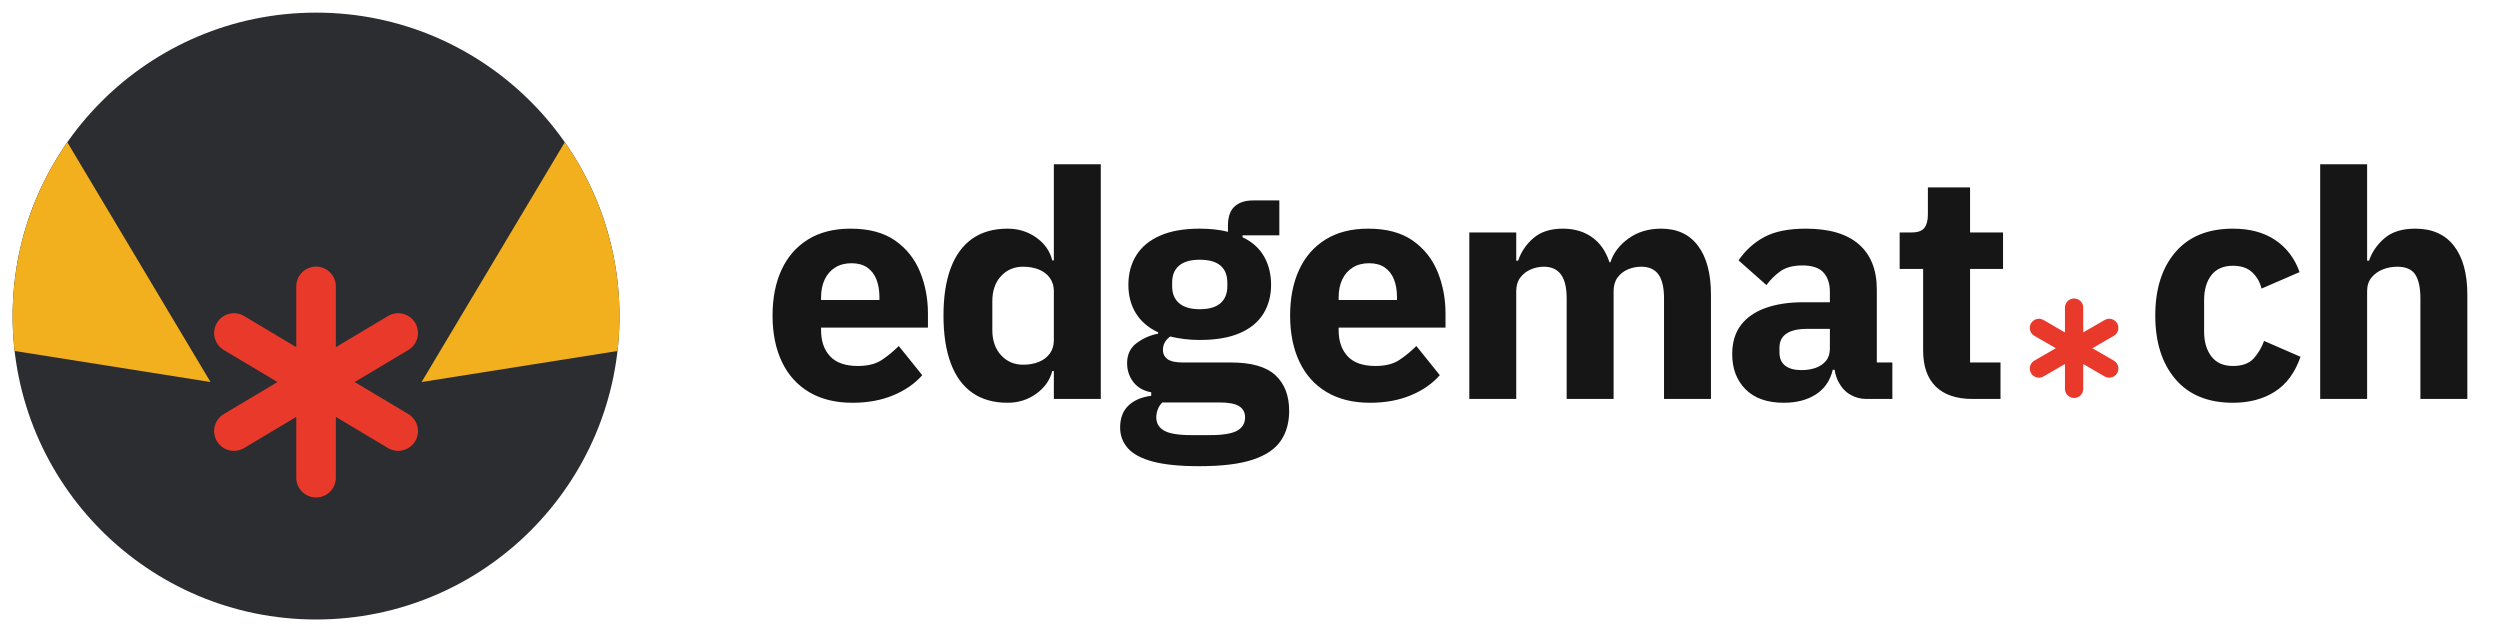
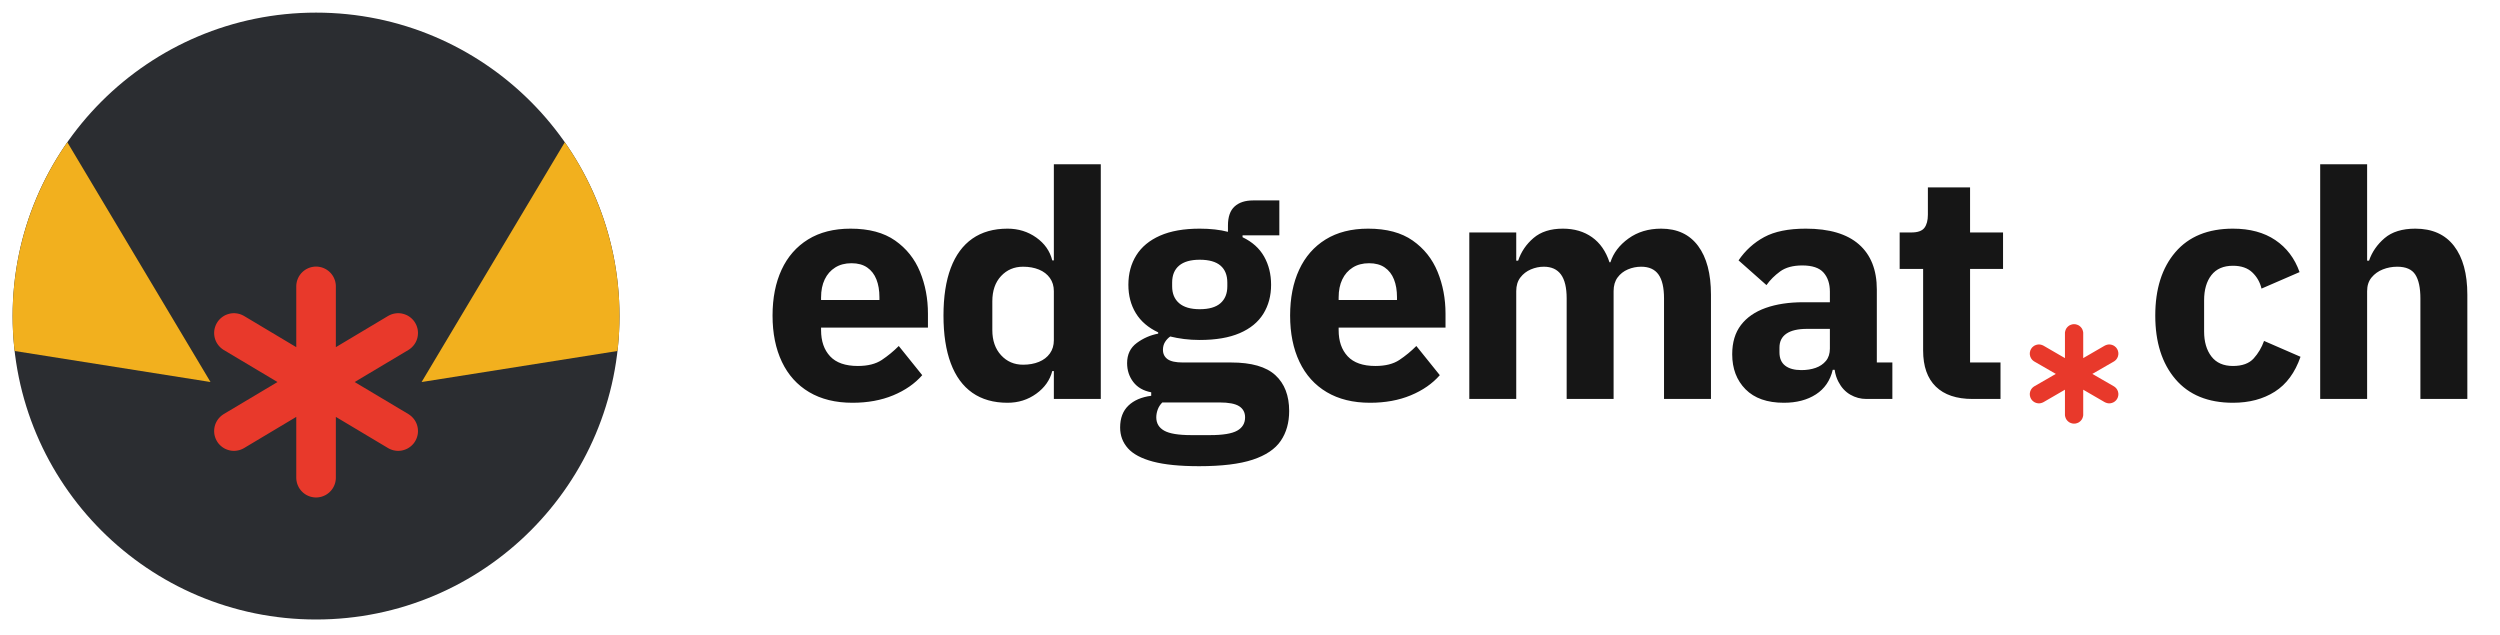
<svg xmlns="http://www.w3.org/2000/svg" width="394.15" height="100" viewBox="0 0 394.15 100">
  <g id="mark" transform="translate(-2.17 -2.17) scale(0.52)">
    <circle id="ring" cx="100" cy="100" r="92" fill="#2B2D31" />
    <path id="edge-left" fill="#F2B01E" d="M68 120 L24.59 47.3 L24.14 47.95 L23.5 48.89 L22.88 49.83 L22.27 50.78 L21.68 51.74 L21.09 52.7 L20.51 53.67 L19.95 54.65 L19.4 55.64 L18.86 56.63 L18.34 57.63 L17.82 58.64 L17.32 59.65 L16.83 60.66 L16.36 61.69 L15.89 62.72 L15.44 63.75 L15 64.79 L14.58 65.84 L14.16 66.89 L13.76 67.95 L13.38 69.01 L13 70.07 L12.64 71.14 L12.3 72.22 L11.96 73.29 L11.64 74.38 L11.33 75.46 L11.04 76.55 L10.76 77.65 L10.49 78.74 L10.24 79.84 L9.99 80.95 L9.77 82.05 L9.55 83.16 L9.35 84.27 L9.17 85.39 L9 86.5 L8.84 87.62 L8.69 88.74 L8.56 89.86 L8.44 90.98 L8.34 92.11 L8.25 93.23 L8.17 94.36 L8.11 95.49 L8.06 96.61 L8.03 97.74 L8.01 98.87 L8 100 L8.01 101.13 L8.03 102.26 L8.06 103.39 L8.11 104.51 L8.17 105.64 L8.25 106.77 L8.34 107.89 L8.44 109.02 L8.56 110.14 L8.61 110.59 Z" />
    <path id="edge-right" fill="#F2B01E" d="M132 120 L191.39 110.59 L191.44 110.14 L191.56 109.02 L191.66 107.89 L191.75 106.77 L191.83 105.64 L191.89 104.51 L191.94 103.39 L191.97 102.26 L191.99 101.13 L192 100 L191.99 98.87 L191.97 97.74 L191.94 96.61 L191.89 95.49 L191.83 94.36 L191.75 93.23 L191.66 92.11 L191.56 90.98 L191.44 89.86 L191.31 88.74 L191.16 87.62 L191 86.5 L190.83 85.39 L190.65 84.27 L190.45 83.16 L190.23 82.05 L190.01 80.95 L189.76 79.84 L189.51 78.74 L189.24 77.65 L188.96 76.55 L188.67 75.46 L188.36 74.38 L188.04 73.29 L187.7 72.22 L187.36 71.14 L187 70.07 L186.62 69.01 L186.24 67.95 L185.84 66.89 L185.42 65.84 L185 64.79 L184.56 63.75 L184.11 62.72 L183.64 61.69 L183.17 60.66 L182.68 59.65 L182.18 58.64 L181.66 57.63 L181.14 56.63 L180.6 55.64 L180.05 54.65 L179.49 53.67 L178.91 52.7 L178.32 51.74 L177.73 50.78 L177.12 49.83 L176.5 48.89 L175.86 47.95 L175.41 47.3 Z" />
    <path id="spark" fill="#E8392B" d="M94.01 149.39 L94.05 149.78 L94.12 150.17 L94.2 150.55 L94.32 150.93 L94.46 151.3 L94.62 151.65 L94.8 152 L95.01 152.33 L95.24 152.65 L95.49 152.96 L95.76 153.24 L96.04 153.51 L96.35 153.76 L96.67 153.99 L97 154.2 L97.35 154.38 L97.7 154.54 L98.07 154.68 L98.45 154.8 L98.83 154.88 L99.22 154.95 L99.61 154.99 L100 155 L100.39 154.99 L100.78 154.95 L101.17 154.88 L101.55 154.8 L101.93 154.68 L102.3 154.54 L102.65 154.38 L103 154.2 L103.33 153.99 L103.65 153.76 L103.96 153.51 L104.24 153.24 L104.51 152.96 L104.76 152.65 L104.99 152.33 L105.2 152 L105.38 151.65 L105.54 151.3 L105.68 150.93 L105.8 150.55 L105.88 150.17 L105.95 149.78 L105.99 149.39 L106 149 L106 130.57 L121.82 140.02 L122.17 140.21 L122.52 140.37 L122.89 140.52 L123.26 140.64 L123.64 140.73 L124.03 140.8 L124.42 140.85 L124.81 140.87 L125.2 140.86 L125.6 140.83 L125.98 140.77 L126.37 140.68 L126.75 140.57 L127.11 140.44 L127.47 140.29 L127.82 140.11 L128.16 139.9 L128.48 139.68 L128.79 139.43 L129.08 139.17 L129.35 138.89 L129.61 138.59 L129.84 138.27 L130.05 137.94 L130.24 137.6 L130.41 137.24 L130.55 136.88 L130.67 136.5 L130.77 136.12 L130.84 135.74 L130.88 135.35 L130.9 134.95 L130.89 134.56 L130.86 134.17 L130.8 133.78 L130.72 133.4 L130.61 133.02 L130.48 132.65 L130.32 132.29 L130.14 131.94 L129.94 131.61 L129.71 131.28 L129.47 130.98 L129.2 130.69 L128.92 130.41 L128.62 130.16 L128.31 129.93 L127.98 129.71 L111.7 120 L127.98 110.29 L128.31 110.07 L128.62 109.84 L128.92 109.59 L129.2 109.31 L129.47 109.02 L129.71 108.72 L129.94 108.39 L130.14 108.06 L130.32 107.71 L130.48 107.35 L130.61 106.98 L130.72 106.6 L130.8 106.22 L130.86 105.83 L130.89 105.44 L130.9 105.05 L130.88 104.65 L130.84 104.26 L130.77 103.88 L130.67 103.5 L130.55 103.12 L130.41 102.76 L130.24 102.4 L130.05 102.06 L129.84 101.73 L129.61 101.41 L129.35 101.11 L129.08 100.83 L128.79 100.57 L128.48 100.32 L128.16 100.1 L127.82 99.89 L127.47 99.71 L127.11 99.56 L126.75 99.43 L126.37 99.32 L125.98 99.23 L125.6 99.17 L125.2 99.14 L124.81 99.13 L124.42 99.15 L124.03 99.2 L123.64 99.27 L123.26 99.36 L122.89 99.48 L122.52 99.63 L122.17 99.79 L121.82 99.98 L106 109.43 L106 91 L105.99 90.61 L105.95 90.22 L105.88 89.83 L105.8 89.45 L105.68 89.07 L105.54 88.7 L105.38 88.35 L105.2 88 L104.99 87.67 L104.76 87.35 L104.51 87.04 L104.24 86.76 L103.96 86.49 L103.65 86.24 L103.33 86.01 L103 85.8 L102.65 85.62 L102.3 85.46 L101.93 85.32 L101.55 85.2 L101.17 85.12 L100.78 85.05 L100.39 85.01 L100 85 L99.61 85.01 L99.22 85.05 L98.83 85.12 L98.45 85.2 L98.07 85.32 L97.7 85.46 L97.35 85.62 L97 85.8 L96.67 86.01 L96.35 86.24 L96.04 86.49 L95.76 86.76 L95.49 87.04 L95.24 87.35 L95.01 87.67 L94.8 88 L94.62 88.35 L94.46 88.7 L94.32 89.07 L94.2 89.45 L94.12 89.83 L94.05 90.22 L94.01 90.61 L94 91 L94 109.43 L78.18 99.98 L77.83 99.79 L77.48 99.63 L77.11 99.48 L76.74 99.36 L76.36 99.27 L75.97 99.2 L75.58 99.15 L75.19 99.13 L74.8 99.14 L74.4 99.17 L74.02 99.23 L73.63 99.32 L73.25 99.43 L72.89 99.56 L72.53 99.71 L72.18 99.89 L71.84 100.1 L71.52 100.32 L71.21 100.57 L70.92 100.83 L70.65 101.11 L70.39 101.41 L70.16 101.73 L69.95 102.06 L69.76 102.4 L69.59 102.76 L69.45 103.12 L69.33 103.5 L69.23 103.88 L69.16 104.26 L69.12 104.65 L69.1 105.05 L69.11 105.44 L69.14 105.83 L69.2 106.22 L69.28 106.6 L69.39 106.98 L69.52 107.35 L69.68 107.71 L69.86 108.06 L70.06 108.39 L70.29 108.72 L70.53 109.02 L70.8 109.31 L71.08 109.59 L71.38 109.84 L71.69 110.07 L72.02 110.29 L88.3 120 L72.02 129.71 L71.69 129.93 L71.38 130.16 L71.08 130.41 L70.8 130.69 L70.53 130.98 L70.29 131.28 L70.06 131.61 L69.86 131.94 L69.68 132.29 L69.52 132.65 L69.39 133.02 L69.28 133.4 L69.2 133.78 L69.14 134.17 L69.11 134.56 L69.1 134.95 L69.12 135.35 L69.16 135.74 L69.23 136.12 L69.33 136.5 L69.45 136.88 L69.59 137.24 L69.76 137.6 L69.95 137.94 L70.16 138.27 L70.39 138.59 L70.65 138.89 L70.92 139.17 L71.21 139.43 L71.52 139.68 L71.84 139.9 L72.18 140.11 L72.53 140.29 L72.89 140.44 L73.25 140.57 L73.63 140.68 L74.02 140.77 L74.4 140.83 L74.8 140.86 L75.19 140.87 L75.58 140.85 L75.97 140.8 L76.36 140.73 L76.74 140.64 L77.11 140.52 L77.48 140.37 L77.83 140.21 L78.18 140.02 L94 130.57 L94 149 Z" />
  </g>
  <path id="wordmark" fill="#161616" d="M134.4 63.5Q130.4 63.5 127.575 61.825Q124.75 60.15 123.275 57.05Q121.8 53.95 121.8 49.75Q121.8 45.6 123.225 42.525Q124.65 39.45 127.4 37.75Q130.15 36.05 134.1 36.05Q138.45 36.05 141.125 37.925Q143.8 39.8 145.05 42.85Q146.3 45.9 146.3 49.45V51.65H129.45V52.05Q129.45 54.65 130.875 56.175Q132.3 57.7 135.25 57.7Q137.6 57.7 139.025 56.75Q140.45 55.8 141.7 54.55L145.4 59.15Q143.65 61.15 140.825 62.325Q138.0 63.5 134.4 63.5ZM134.25 41.5Q132.75 41.5 131.675 42.175Q130.6 42.85 130.025 44.05Q129.45 45.25 129.45 46.9V47.3H138.65V46.85Q138.65 45.25 138.175 44.05Q137.7 42.85 136.725 42.175Q135.75 41.5 134.25 41.5Z M166.15 62.9V58.5H165.9Q165.35 60.65 163.375 62.075Q161.4 63.5 158.85 63.5Q155.55 63.5 153.3 61.925Q151.05 60.35 149.9 57.275Q148.75 54.2 148.75 49.75Q148.75 45.3 149.9 42.25Q151.05 39.2 153.3 37.625Q155.55 36.05 158.85 36.05Q161.4 36.05 163.375 37.45Q165.35 38.85 165.9 41.05H166.15V25.9H173.55V62.9ZM161.3 57.5Q162.7 57.5 163.8 57.05Q164.9 56.6 165.525 55.725Q166.15 54.85 166.15 53.65V45.9Q166.15 44.7 165.525 43.825Q164.9 42.95 163.8 42.5Q162.7 42.05 161.3 42.05Q159.2 42.05 157.825 43.525Q156.45 45.0 156.45 47.5V52.05Q156.45 54.5 157.825 56.0Q159.2 57.5 161.3 57.5Z M203.25 64.8Q203.25 67.55 201.925 69.5Q200.6 71.45 197.5 72.475Q194.4 73.5 189.05 73.5Q184.5 73.5 181.775 72.775Q179.05 72.05 177.825 70.675Q176.6 69.3 176.6 67.4Q176.6 65.2 177.9 63.95Q179.2 62.7 181.5 62.4V61.85Q179.65 61.5 178.675 60.225Q177.7 58.95 177.7 57.25Q177.7 55.2 179.225 54.075Q180.75 52.95 182.6 52.6V52.4Q180.25 51.3 179.075 49.375Q177.9 47.45 177.9 44.9Q177.9 42.25 179.15 40.25Q180.4 38.25 182.9 37.15Q185.4 36.05 189.15 36.05Q190.4 36.05 191.525 36.175Q192.65 36.3 193.6 36.55V35.55Q193.6 33.5 194.65 32.55Q195.7 31.6 197.55 31.6H201.7V37.1H195.9V37.4Q198.2 38.5 199.3 40.45Q200.4 42.4 200.4 44.9Q200.4 47.5 199.175 49.475Q197.95 51.45 195.45 52.525Q192.95 53.6 189.15 53.6Q187.85 53.6 186.675 53.45Q185.5 53.3 184.5 53.05Q184.0 53.4 183.675 53.925Q183.35 54.45 183.35 55.15Q183.35 56.1 184.075 56.625Q184.8 57.15 186.5 57.15H194.1Q198.9 57.15 201.075 59.15Q203.25 61.15 203.25 64.8ZM196.3 65.8Q196.3 64.65 195.375 64.05Q194.45 63.45 192.25 63.45H183.25Q182.75 63.95 182.525 64.575Q182.3 65.2 182.3 65.8Q182.3 67.2 183.55 67.9Q184.8 68.6 187.8 68.6H190.8Q193.8 68.6 195.05 67.9Q196.3 67.2 196.3 65.8ZM189.15 48.75Q191.35 48.75 192.425 47.8Q193.5 46.85 193.5 45.15V44.55Q193.5 42.8 192.425 41.875Q191.35 40.95 189.15 40.95Q187.0 40.95 185.9 41.875Q184.8 42.8 184.8 44.55V45.15Q184.8 46.85 185.9 47.8Q187.0 48.75 189.15 48.75Z M216.0 63.5Q212.0 63.5 209.175 61.825Q206.35 60.15 204.875 57.05Q203.4 53.95 203.4 49.75Q203.4 45.6 204.825 42.525Q206.25 39.45 209.0 37.75Q211.75 36.05 215.7 36.05Q220.05 36.05 222.725 37.925Q225.4 39.8 226.65 42.85Q227.9 45.9 227.9 49.45V51.65H211.05V52.05Q211.05 54.65 212.475 56.175Q213.9 57.7 216.85 57.7Q219.2 57.7 220.625 56.75Q222.05 55.8 223.3 54.55L227.0 59.15Q225.25 61.15 222.425 62.325Q219.6 63.5 216.0 63.5ZM215.85 41.5Q214.35 41.5 213.275 42.175Q212.2 42.85 211.625 44.05Q211.05 45.25 211.05 46.9V47.3H220.25V46.85Q220.25 45.25 219.775 44.05Q219.3 42.85 218.325 42.175Q217.35 41.5 215.85 41.5Z M239.05 62.9H231.65V36.65H239.05V41.1H239.35Q240.05 39.0 241.775 37.525Q243.5 36.05 246.4 36.05Q249.1 36.05 251.0 37.4Q252.9 38.75 253.75 41.35H253.9Q254.6 39.15 256.75 37.6Q258.9 36.05 261.9 36.05Q265.7 36.05 267.725 38.775Q269.75 41.5 269.75 46.45V62.9H262.35V47.05Q262.35 44.5 261.475 43.275Q260.6 42.05 258.75 42.05Q257.65 42.05 256.65 42.475Q255.65 42.9 255.025 43.75Q254.4 44.6 254.4 45.9V62.9H247.0V47.05Q247.0 44.5 246.1 43.275Q245.2 42.05 243.4 42.05Q242.35 42.05 241.35 42.475Q240.35 42.9 239.7 43.75Q239.05 44.6 239.05 45.9Z M298.35 62.9H294.25Q292.9 62.9 291.725 62.225Q290.55 61.55 289.85 60.2Q289.4 59.35 289.25 58.3H288.95Q288.35 60.85 286.3 62.175Q284.25 63.5 281.25 63.5Q277.3 63.5 275.2 61.375Q273.1 59.25 273.1 55.85Q273.1 53.05 274.475 51.25Q275.85 49.45 278.375 48.55Q280.9 47.65 284.35 47.65H288.5V46.0Q288.5 44.1 287.5 42.975Q286.5 41.85 284.15 41.85Q281.95 41.85 280.65 42.8Q279.35 43.75 278.5 44.95L274.1 41.05Q275.7 38.7 278.15 37.375Q280.6 36.05 284.7 36.05Q290.25 36.05 293.075 38.525Q295.9 41.0 295.9 45.65V57.15H298.35ZM288.5 51.85H284.9Q282.75 51.85 281.65 52.6Q280.55 53.35 280.55 54.8V55.55Q280.55 56.95 281.45 57.65Q282.35 58.35 284.0 58.35Q285.25 58.35 286.25 58.0Q287.25 57.65 287.875 56.9Q288.5 56.15 288.5 54.95Z M315.4 62.9H311Q307.2 62.9 305.2 60.95Q303.2 59.0 303.2 55.25V42.4H299.5V36.65H301.35Q302.85 36.65 303.4 35.925Q303.95 35.2 303.95 33.85V29.55H310.6V36.65H315.8V42.4H310.6V57.15H315.4Z M352.05 63.5Q346.15 63.5 342.975 59.775Q339.8 56.05 339.8 49.75Q339.8 43.45 342.975 39.75Q346.15 36.05 352.05 36.05Q356.05 36.05 358.725 37.85Q361.4 39.65 362.55 42.9L356.55 45.5Q356.2 44.0 355.1 42.95Q354 41.9 352.05 41.9Q349.8 41.9 348.65 43.375Q347.5 44.85 347.5 47.35V52.25Q347.5 54.7 348.65 56.2Q349.8 57.7 352.05 57.7Q354.25 57.7 355.325 56.5Q356.4 55.3 356.95 53.75L362.7 56.25Q361.4 60.0 358.65 61.75Q355.9 63.5 352.05 63.5Z M365.8 62.9V25.9H373.2V41.1H373.5Q374.2 39.05 375.95 37.55Q377.7 36.05 380.8 36.05Q384.8 36.05 386.9 38.775Q389 41.5 389 46.45V62.9H381.6V47.05Q381.6 44.55 380.8 43.3Q380 42.05 377.95 42.05Q376.75 42.05 375.675 42.475Q374.6 42.9 373.9 43.75Q373.2 44.6 373.2 45.9V62.9Z" />
-   <path id="spark-dot" fill="#E8392B" d="M325.56 61.39 L325.57 61.49 L325.59 61.58 L325.61 61.67 L325.64 61.76 L325.67 61.85 L325.71 61.94 L325.75 62.02 L325.8 62.1 L325.86 62.18 L325.92 62.25 L325.98 62.32 L326.05 62.38 L326.12 62.44 L326.2 62.5 L326.28 62.55 L326.36 62.59 L326.45 62.63 L326.54 62.66 L326.63 62.69 L326.72 62.71 L326.81 62.73 L326.91 62.74 L327 62.74 L327.09 62.74 L327.19 62.73 L327.28 62.71 L327.37 62.69 L327.46 62.66 L327.55 62.63 L327.64 62.59 L327.72 62.55 L327.8 62.5 L327.88 62.44 L327.95 62.38 L328.02 62.32 L328.08 62.25 L328.14 62.18 L328.2 62.1 L328.25 62.02 L328.29 61.94 L328.33 61.85 L328.36 61.76 L328.39 61.67 L328.41 61.58 L328.43 61.49 L328.44 61.39 L328.44 61.3 L328.44 57.39 L331.82 59.35 L331.91 59.39 L331.99 59.43 L332.08 59.46 L332.17 59.49 L332.26 59.51 L332.35 59.53 L332.45 59.54 L332.54 59.54 L332.64 59.54 L332.73 59.53 L332.82 59.51 L332.92 59.49 L333.01 59.46 L333.09 59.43 L333.18 59.39 L333.26 59.35 L333.34 59.3 L333.42 59.24 L333.49 59.18 L333.56 59.12 L333.63 59.05 L333.68 58.98 L333.74 58.9 L333.79 58.82 L333.83 58.74 L333.87 58.65 L333.91 58.56 L333.93 58.47 L333.95 58.38 L333.97 58.29 L333.98 58.19 L333.98 58.1 L333.98 58.01 L333.97 57.91 L333.95 57.82 L333.93 57.73 L333.91 57.64 L333.87 57.55 L333.83 57.46 L333.79 57.38 L333.74 57.3 L333.68 57.22 L333.63 57.15 L333.56 57.08 L333.49 57.02 L333.42 56.96 L333.34 56.9 L333.26 56.85 L329.88 54.9 L333.26 52.95 L333.34 52.9 L333.42 52.84 L333.49 52.78 L333.56 52.72 L333.63 52.65 L333.68 52.58 L333.74 52.5 L333.79 52.42 L333.83 52.34 L333.87 52.25 L333.91 52.16 L333.93 52.07 L333.95 51.98 L333.97 51.89 L333.98 51.79 L333.98 51.7 L333.98 51.61 L333.97 51.51 L333.95 51.42 L333.93 51.33 L333.91 51.24 L333.87 51.15 L333.83 51.06 L333.79 50.98 L333.74 50.9 L333.68 50.82 L333.63 50.75 L333.56 50.68 L333.49 50.62 L333.42 50.56 L333.34 50.5 L333.26 50.45 L333.18 50.41 L333.09 50.37 L333.01 50.34 L332.92 50.31 L332.82 50.29 L332.73 50.27 L332.64 50.26 L332.54 50.26 L332.45 50.26 L332.35 50.27 L332.26 50.29 L332.17 50.31 L332.08 50.34 L331.99 50.37 L331.91 50.41 L331.82 50.45 L328.44 52.41 L328.44 48.5 L328.44 48.41 L328.43 48.31 L328.41 48.22 L328.39 48.13 L328.36 48.04 L328.33 47.95 L328.29 47.86 L328.25 47.78 L328.2 47.7 L328.14 47.62 L328.08 47.55 L328.02 47.48 L327.95 47.42 L327.88 47.36 L327.8 47.3 L327.72 47.25 L327.64 47.21 L327.55 47.17 L327.46 47.14 L327.37 47.11 L327.28 47.09 L327.19 47.07 L327.09 47.06 L327 47.06 L326.91 47.06 L326.81 47.07 L326.72 47.09 L326.63 47.11 L326.54 47.14 L326.45 47.17 L326.36 47.21 L326.28 47.25 L326.2 47.3 L326.12 47.36 L326.05 47.42 L325.98 47.48 L325.92 47.55 L325.86 47.62 L325.8 47.7 L325.75 47.78 L325.71 47.86 L325.67 47.95 L325.64 48.04 L325.61 48.13 L325.59 48.22 L325.57 48.31 L325.56 48.41 L325.56 48.5 L325.56 52.41 L322.18 50.45 L322.09 50.41 L322.01 50.37 L321.92 50.34 L321.83 50.31 L321.74 50.29 L321.65 50.27 L321.55 50.26 L321.46 50.26 L321.36 50.26 L321.27 50.27 L321.18 50.29 L321.08 50.31 L320.99 50.34 L320.91 50.37 L320.82 50.41 L320.74 50.45 L320.66 50.5 L320.58 50.56 L320.51 50.62 L320.44 50.68 L320.37 50.75 L320.32 50.82 L320.26 50.9 L320.21 50.98 L320.17 51.06 L320.13 51.15 L320.09 51.24 L320.07 51.33 L320.05 51.42 L320.03 51.51 L320.02 51.61 L320.02 51.7 L320.02 51.79 L320.03 51.89 L320.05 51.98 L320.07 52.07 L320.09 52.16 L320.13 52.25 L320.17 52.34 L320.21 52.42 L320.26 52.5 L320.32 52.58 L320.37 52.65 L320.44 52.72 L320.51 52.78 L320.58 52.84 L320.66 52.9 L320.74 52.95 L324.12 54.9 L320.74 56.85 L320.66 56.9 L320.58 56.96 L320.51 57.02 L320.44 57.08 L320.37 57.15 L320.32 57.22 L320.26 57.3 L320.21 57.38 L320.17 57.46 L320.13 57.55 L320.09 57.64 L320.07 57.73 L320.05 57.82 L320.03 57.91 L320.02 58.01 L320.02 58.1 L320.02 58.19 L320.03 58.29 L320.05 58.38 L320.07 58.47 L320.09 58.56 L320.13 58.65 L320.17 58.74 L320.21 58.82 L320.26 58.9 L320.32 58.98 L320.37 59.05 L320.44 59.12 L320.51 59.18 L320.58 59.24 L320.66 59.3 L320.74 59.35 L320.82 59.39 L320.91 59.43 L320.99 59.46 L321.08 59.49 L321.18 59.51 L321.27 59.53 L321.36 59.54 L321.46 59.54 L321.55 59.54 L321.65 59.53 L321.74 59.51 L321.83 59.49 L321.92 59.46 L322.01 59.43 L322.09 59.39 L322.18 59.35 L325.56 57.39 L325.56 61.3 Z" />
+   <path id="spark-dot" fill="#E8392B" d="M325.56 65.44 L325.57 65.54 L325.59 65.63 L325.61 65.72 L325.64 65.81 L325.67 65.9 L325.71 65.99 L325.75 66.07 L325.8 66.15 L325.86 66.23 L325.92 66.3 L325.98 66.37 L326.05 66.43 L326.12 66.49 L326.2 66.55 L326.28 66.6 L326.36 66.64 L326.45 66.68 L326.54 66.71 L326.63 66.74 L326.72 66.76 L326.81 66.78 L326.91 66.79 L327 66.79 L327.09 66.79 L327.19 66.78 L327.28 66.76 L327.37 66.74 L327.46 66.71 L327.55 66.68 L327.64 66.64 L327.72 66.6 L327.8 66.55 L327.88 66.49 L327.95 66.43 L328.02 66.37 L328.08 66.3 L328.14 66.23 L328.2 66.15 L328.25 66.07 L328.29 65.99 L328.33 65.9 L328.36 65.81 L328.39 65.72 L328.41 65.63 L328.43 65.54 L328.44 65.44 L328.44 65.35 L328.44 61.44 L331.82 63.4 L331.91 63.44 L331.99 63.48 L332.08 63.51 L332.17 63.54 L332.26 63.56 L332.35 63.58 L332.45 63.59 L332.54 63.59 L332.64 63.59 L332.73 63.58 L332.82 63.56 L332.92 63.54 L333.01 63.51 L333.09 63.48 L333.18 63.44 L333.26 63.4 L333.34 63.35 L333.42 63.29 L333.49 63.23 L333.56 63.17 L333.63 63.1 L333.68 63.03 L333.74 62.95 L333.79 62.87 L333.83 62.79 L333.87 62.7 L333.91 62.61 L333.93 62.52 L333.95 62.43 L333.97 62.34 L333.98 62.24 L333.98 62.15 L333.98 62.06 L333.97 61.96 L333.95 61.87 L333.93 61.78 L333.91 61.69 L333.87 61.6 L333.83 61.51 L333.79 61.43 L333.74 61.35 L333.68 61.27 L333.63 61.2 L333.56 61.13 L333.49 61.07 L333.42 61.01 L333.34 60.95 L333.26 60.9 L329.88 58.95 L333.26 57 L333.34 56.95 L333.42 56.89 L333.49 56.83 L333.56 56.77 L333.63 56.7 L333.68 56.63 L333.74 56.55 L333.79 56.47 L333.83 56.39 L333.87 56.3 L333.91 56.21 L333.93 56.12 L333.95 56.03 L333.97 55.94 L333.98 55.84 L333.98 55.75 L333.98 55.66 L333.97 55.56 L333.95 55.47 L333.93 55.38 L333.91 55.29 L333.87 55.2 L333.83 55.11 L333.79 55.03 L333.74 54.95 L333.68 54.87 L333.63 54.8 L333.56 54.73 L333.49 54.67 L333.42 54.61 L333.34 54.55 L333.26 54.5 L333.18 54.46 L333.09 54.42 L333.01 54.39 L332.92 54.36 L332.82 54.34 L332.73 54.32 L332.64 54.31 L332.54 54.31 L332.45 54.31 L332.35 54.32 L332.26 54.34 L332.17 54.36 L332.08 54.39 L331.99 54.42 L331.91 54.46 L331.82 54.5 L328.44 56.46 L328.44 52.55 L328.44 52.46 L328.43 52.36 L328.41 52.27 L328.39 52.18 L328.36 52.09 L328.33 52 L328.29 51.91 L328.25 51.83 L328.2 51.75 L328.14 51.67 L328.08 51.6 L328.02 51.53 L327.95 51.47 L327.88 51.41 L327.8 51.35 L327.72 51.3 L327.64 51.26 L327.55 51.22 L327.46 51.19 L327.37 51.16 L327.28 51.14 L327.19 51.12 L327.09 51.11 L327 51.11 L326.91 51.11 L326.81 51.12 L326.72 51.14 L326.63 51.16 L326.54 51.19 L326.45 51.22 L326.36 51.26 L326.28 51.3 L326.2 51.35 L326.12 51.41 L326.05 51.47 L325.98 51.53 L325.92 51.6 L325.86 51.67 L325.8 51.75 L325.75 51.83 L325.71 51.91 L325.67 52 L325.64 52.09 L325.61 52.18 L325.59 52.27 L325.57 52.36 L325.56 52.46 L325.56 52.55 L325.56 56.46 L322.18 54.5 L322.09 54.46 L322.01 54.42 L321.92 54.39 L321.83 54.36 L321.74 54.34 L321.65 54.32 L321.55 54.31 L321.46 54.31 L321.36 54.31 L321.27 54.32 L321.18 54.34 L321.08 54.36 L320.99 54.39 L320.91 54.42 L320.82 54.46 L320.74 54.5 L320.66 54.55 L320.58 54.61 L320.51 54.67 L320.44 54.73 L320.37 54.8 L320.32 54.87 L320.26 54.95 L320.21 55.03 L320.17 55.11 L320.13 55.2 L320.09 55.29 L320.07 55.38 L320.05 55.47 L320.03 55.56 L320.02 55.66 L320.02 55.75 L320.02 55.84 L320.03 55.94 L320.05 56.03 L320.07 56.12 L320.09 56.21 L320.13 56.3 L320.17 56.39 L320.21 56.47 L320.26 56.55 L320.32 56.63 L320.37 56.7 L320.44 56.77 L320.51 56.83 L320.58 56.89 L320.66 56.95 L320.74 57 L324.12 58.95 L320.74 60.9 L320.66 60.95 L320.58 61.01 L320.51 61.07 L320.44 61.13 L320.37 61.2 L320.32 61.27 L320.26 61.35 L320.21 61.43 L320.17 61.51 L320.13 61.6 L320.09 61.69 L320.07 61.78 L320.05 61.87 L320.03 61.96 L320.02 62.06 L320.02 62.15 L320.02 62.24 L320.03 62.34 L320.05 62.43 L320.07 62.52 L320.09 62.61 L320.13 62.7 L320.17 62.79 L320.21 62.87 L320.26 62.95 L320.32 63.03 L320.37 63.1 L320.44 63.17 L320.51 63.23 L320.58 63.29 L320.66 63.35 L320.74 63.4 L320.82 63.44 L320.91 63.48 L320.99 63.51 L321.08 63.54 L321.18 63.56 L321.27 63.58 L321.36 63.59 L321.46 63.59 L321.55 63.59 L321.65 63.58 L321.74 63.56 L321.83 63.54 L321.92 63.51 L322.01 63.48 L322.09 63.44 L322.18 63.4 L325.56 61.44 L325.56 65.35 Z" />
</svg>
